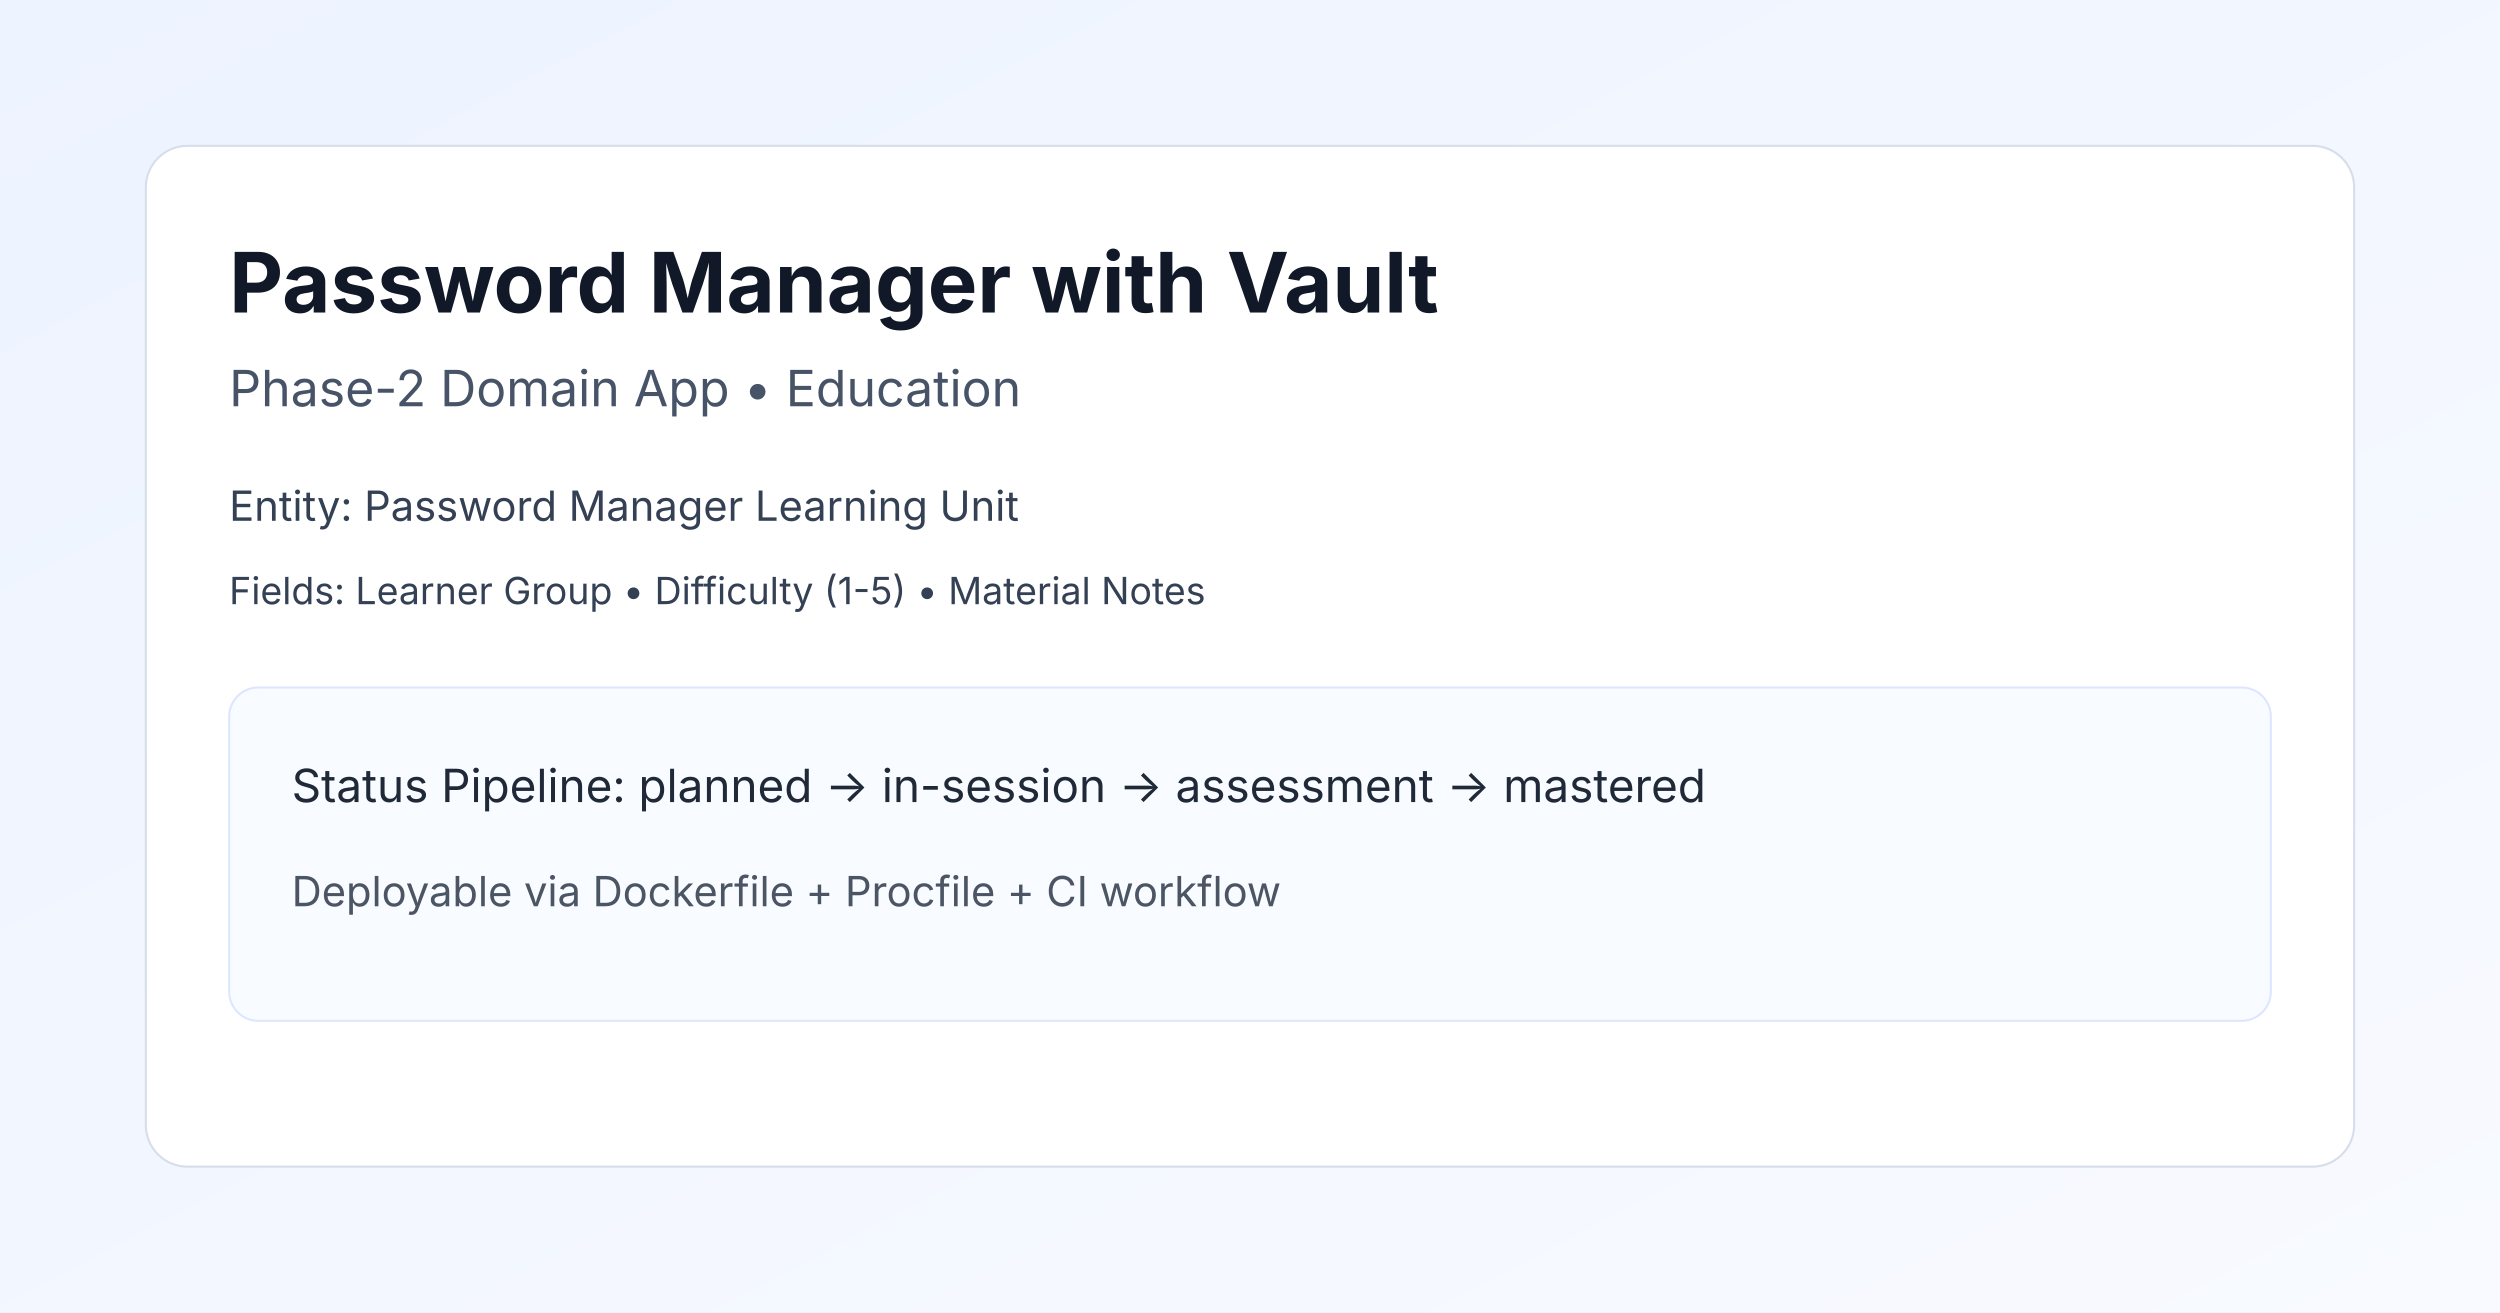
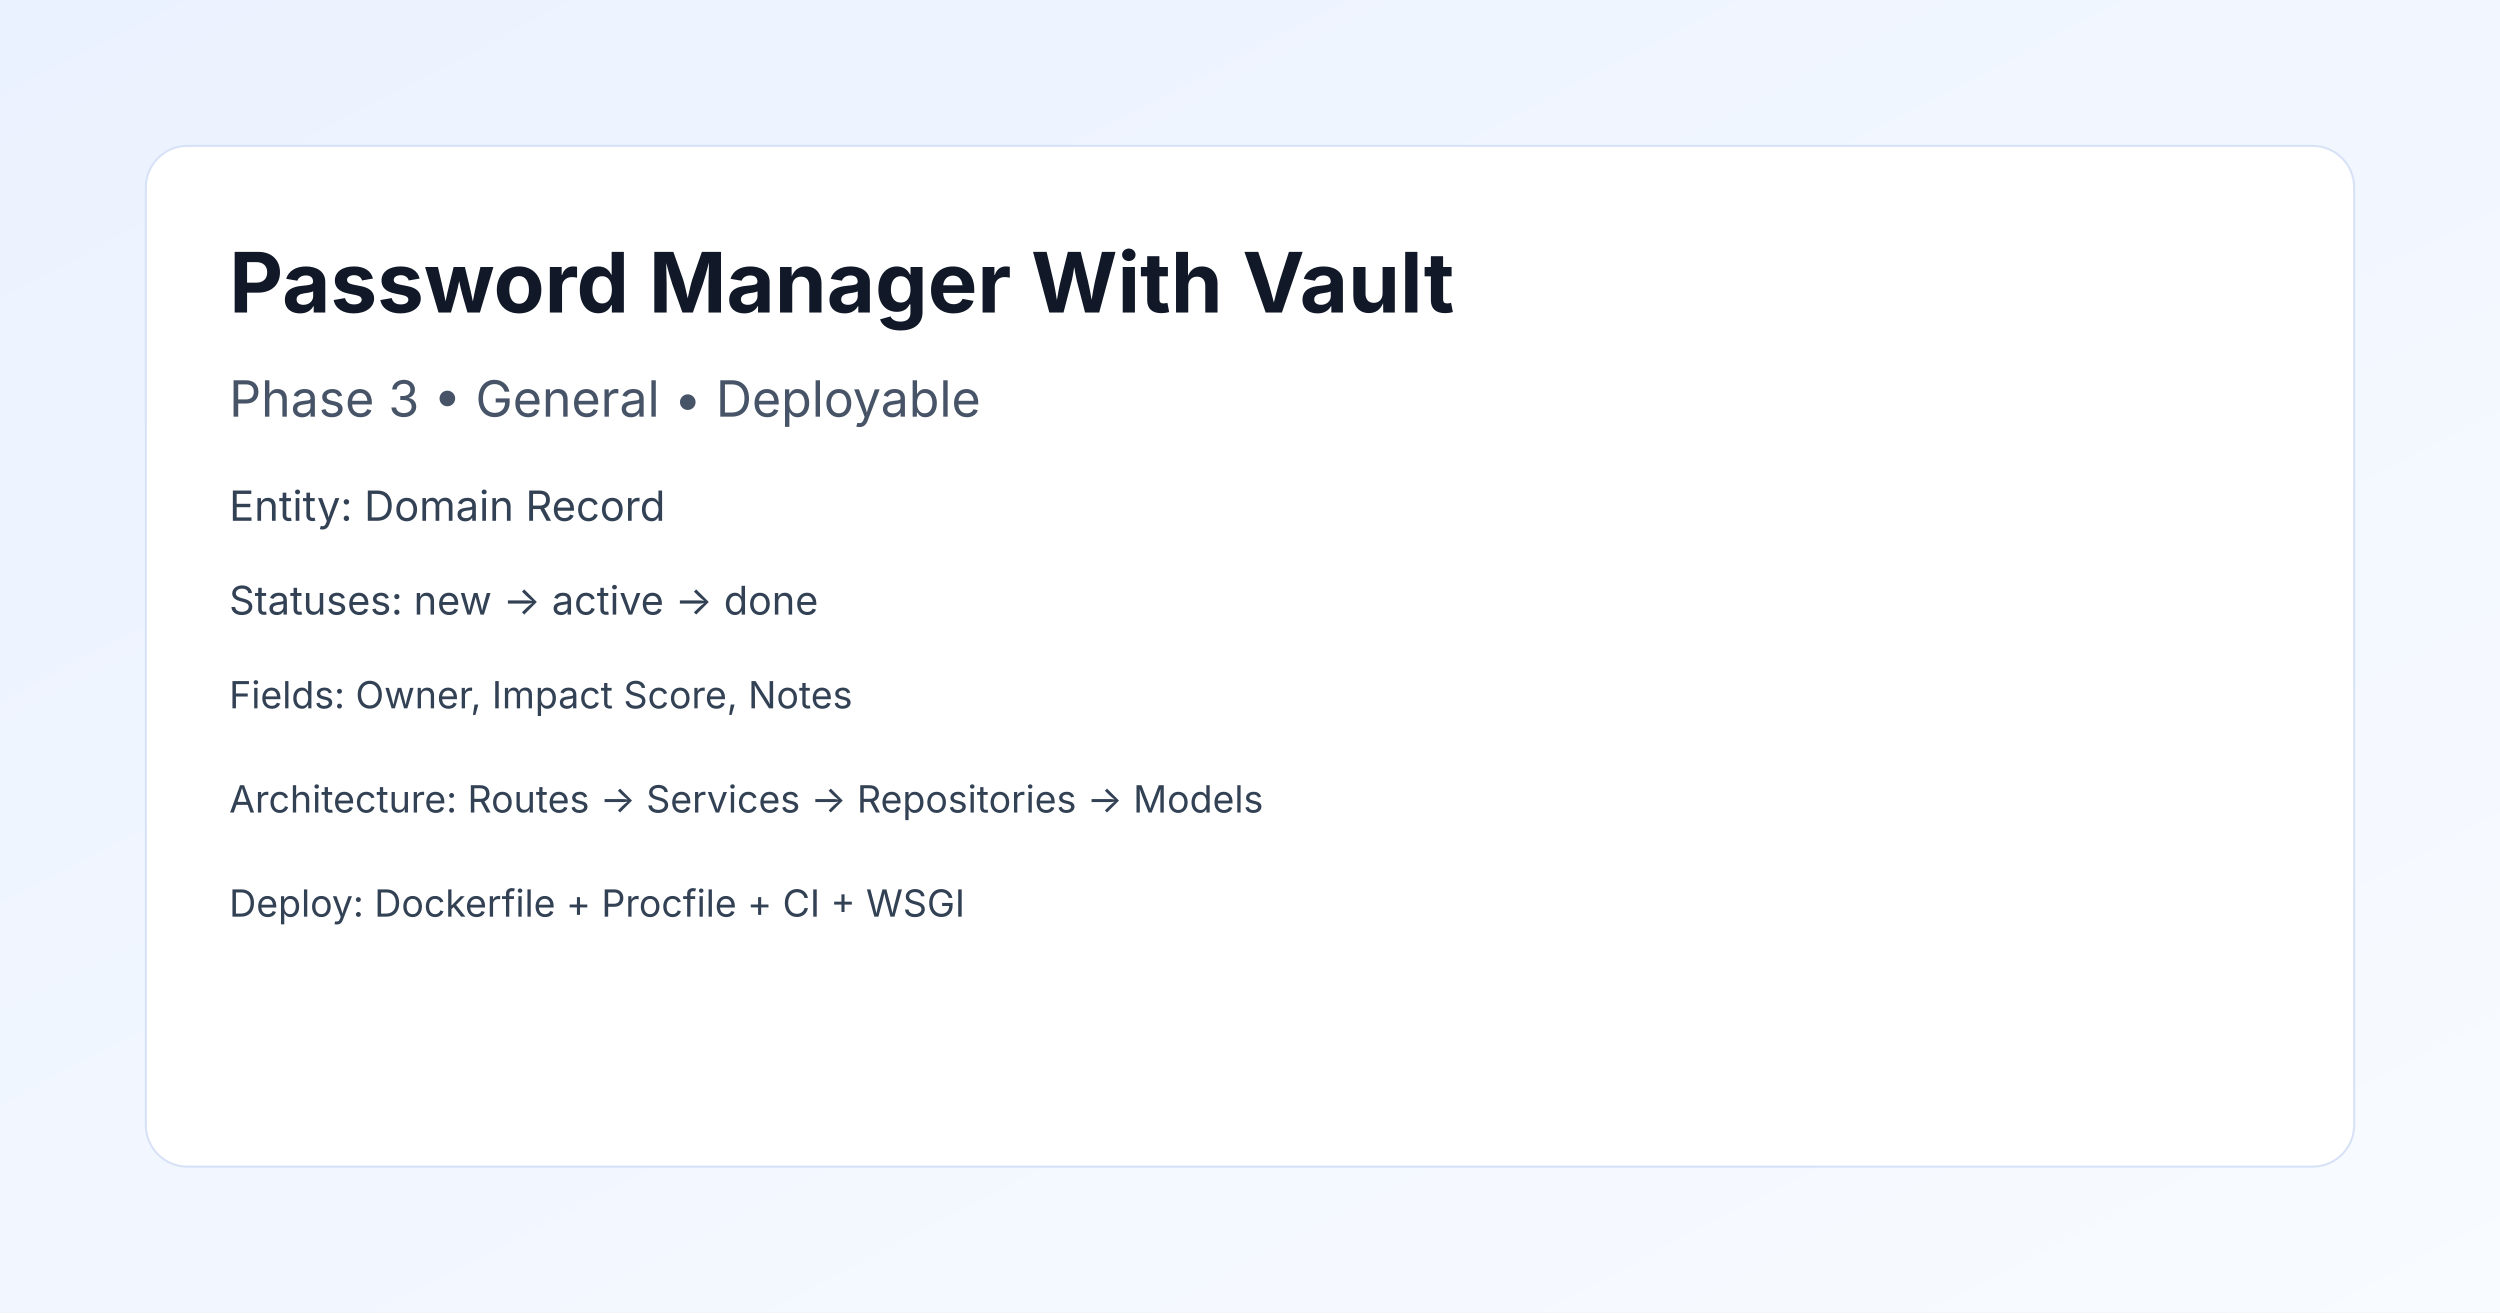
<svg xmlns="http://www.w3.org/2000/svg" width="1200" height="630" viewBox="0 0 1200 630">
  <defs>
    <linearGradient id="bg" x1="0" y1="0" x2="1" y2="1">
-       <stop offset="0%" stop-color="#edf3ff" />
-       <stop offset="100%" stop-color="#f8faff" />
+       <stop offset="0%" stop-color="#ebf2ff" />
+       <stop offset="100%" stop-color="#f8fbff" />
    </linearGradient>
  </defs>
  <rect width="1200" height="630" fill="url(#bg)" />
-   <rect x="70" y="70" width="1060" height="490" rx="20" fill="#fff" stroke="#d6ddeb" />
-   <text x="110" y="150" font-size="40" font-family="Inter, Arial" fill="#111827" font-weight="700">Password Manager with Vault</text>
-   <text x="110" y="195" font-size="24" font-family="Inter, Arial" fill="#475467">Phase-2 Domain App • Education</text>
-   <text x="110" y="250" font-size="20" font-family="Inter, Arial" fill="#344054">Entity: Password Manager Learning Unit</text>
-   <text x="110" y="290" font-size="18" font-family="Inter, Arial" fill="#344054">Fields: Learner Group • Difficulty (1-5) • Material Notes</text>
-   <rect x="110" y="330" width="980" height="160" rx="14" fill="#f8fbff" stroke="#dde6ff" />
-   <text x="140" y="385" font-size="22" font-family="Inter, Arial" fill="#1f2937">Status Pipeline: planned → in-session → assessment → mastered</text>
-   <text x="140" y="435" font-size="20" font-family="Inter, Arial" fill="#4b5563">Deployable via Dockerfile + Procfile + CI workflow</text>
+   <rect x="70" y="70" width="1060" height="490" rx="20" fill="#ffffff" stroke="#d8e2f7" />
+   <text x="110" y="150" font-size="40" font-family="Inter, Arial" fill="#111827" font-weight="700">Password Manager With Vault</text>
+   <text x="110" y="200" font-size="24" font-family="Inter, Arial" fill="#475467">Phase 3 • General • Deployable</text>
+   <text x="110" y="250" font-size="20" font-family="Inter, Arial" fill="#334155">Entity: Domain Record</text>
+   <text x="110" y="295" font-size="19" font-family="Inter, Arial" fill="#334155">Statuses: new → active → done</text>
+   <text x="110" y="340" font-size="18" font-family="Inter, Arial" fill="#334155">Fields: Owner, Impact Score, Notes</text>
+   <text x="110" y="390" font-size="18" font-family="Inter, Arial" fill="#334155">Architecture: Routes → Services → Repositories → Models</text>
+   <text x="110" y="440" font-size="18" font-family="Inter, Arial" fill="#334155">Deploy: Dockerfile + Procfile + CI + WSGI</text>
</svg>
